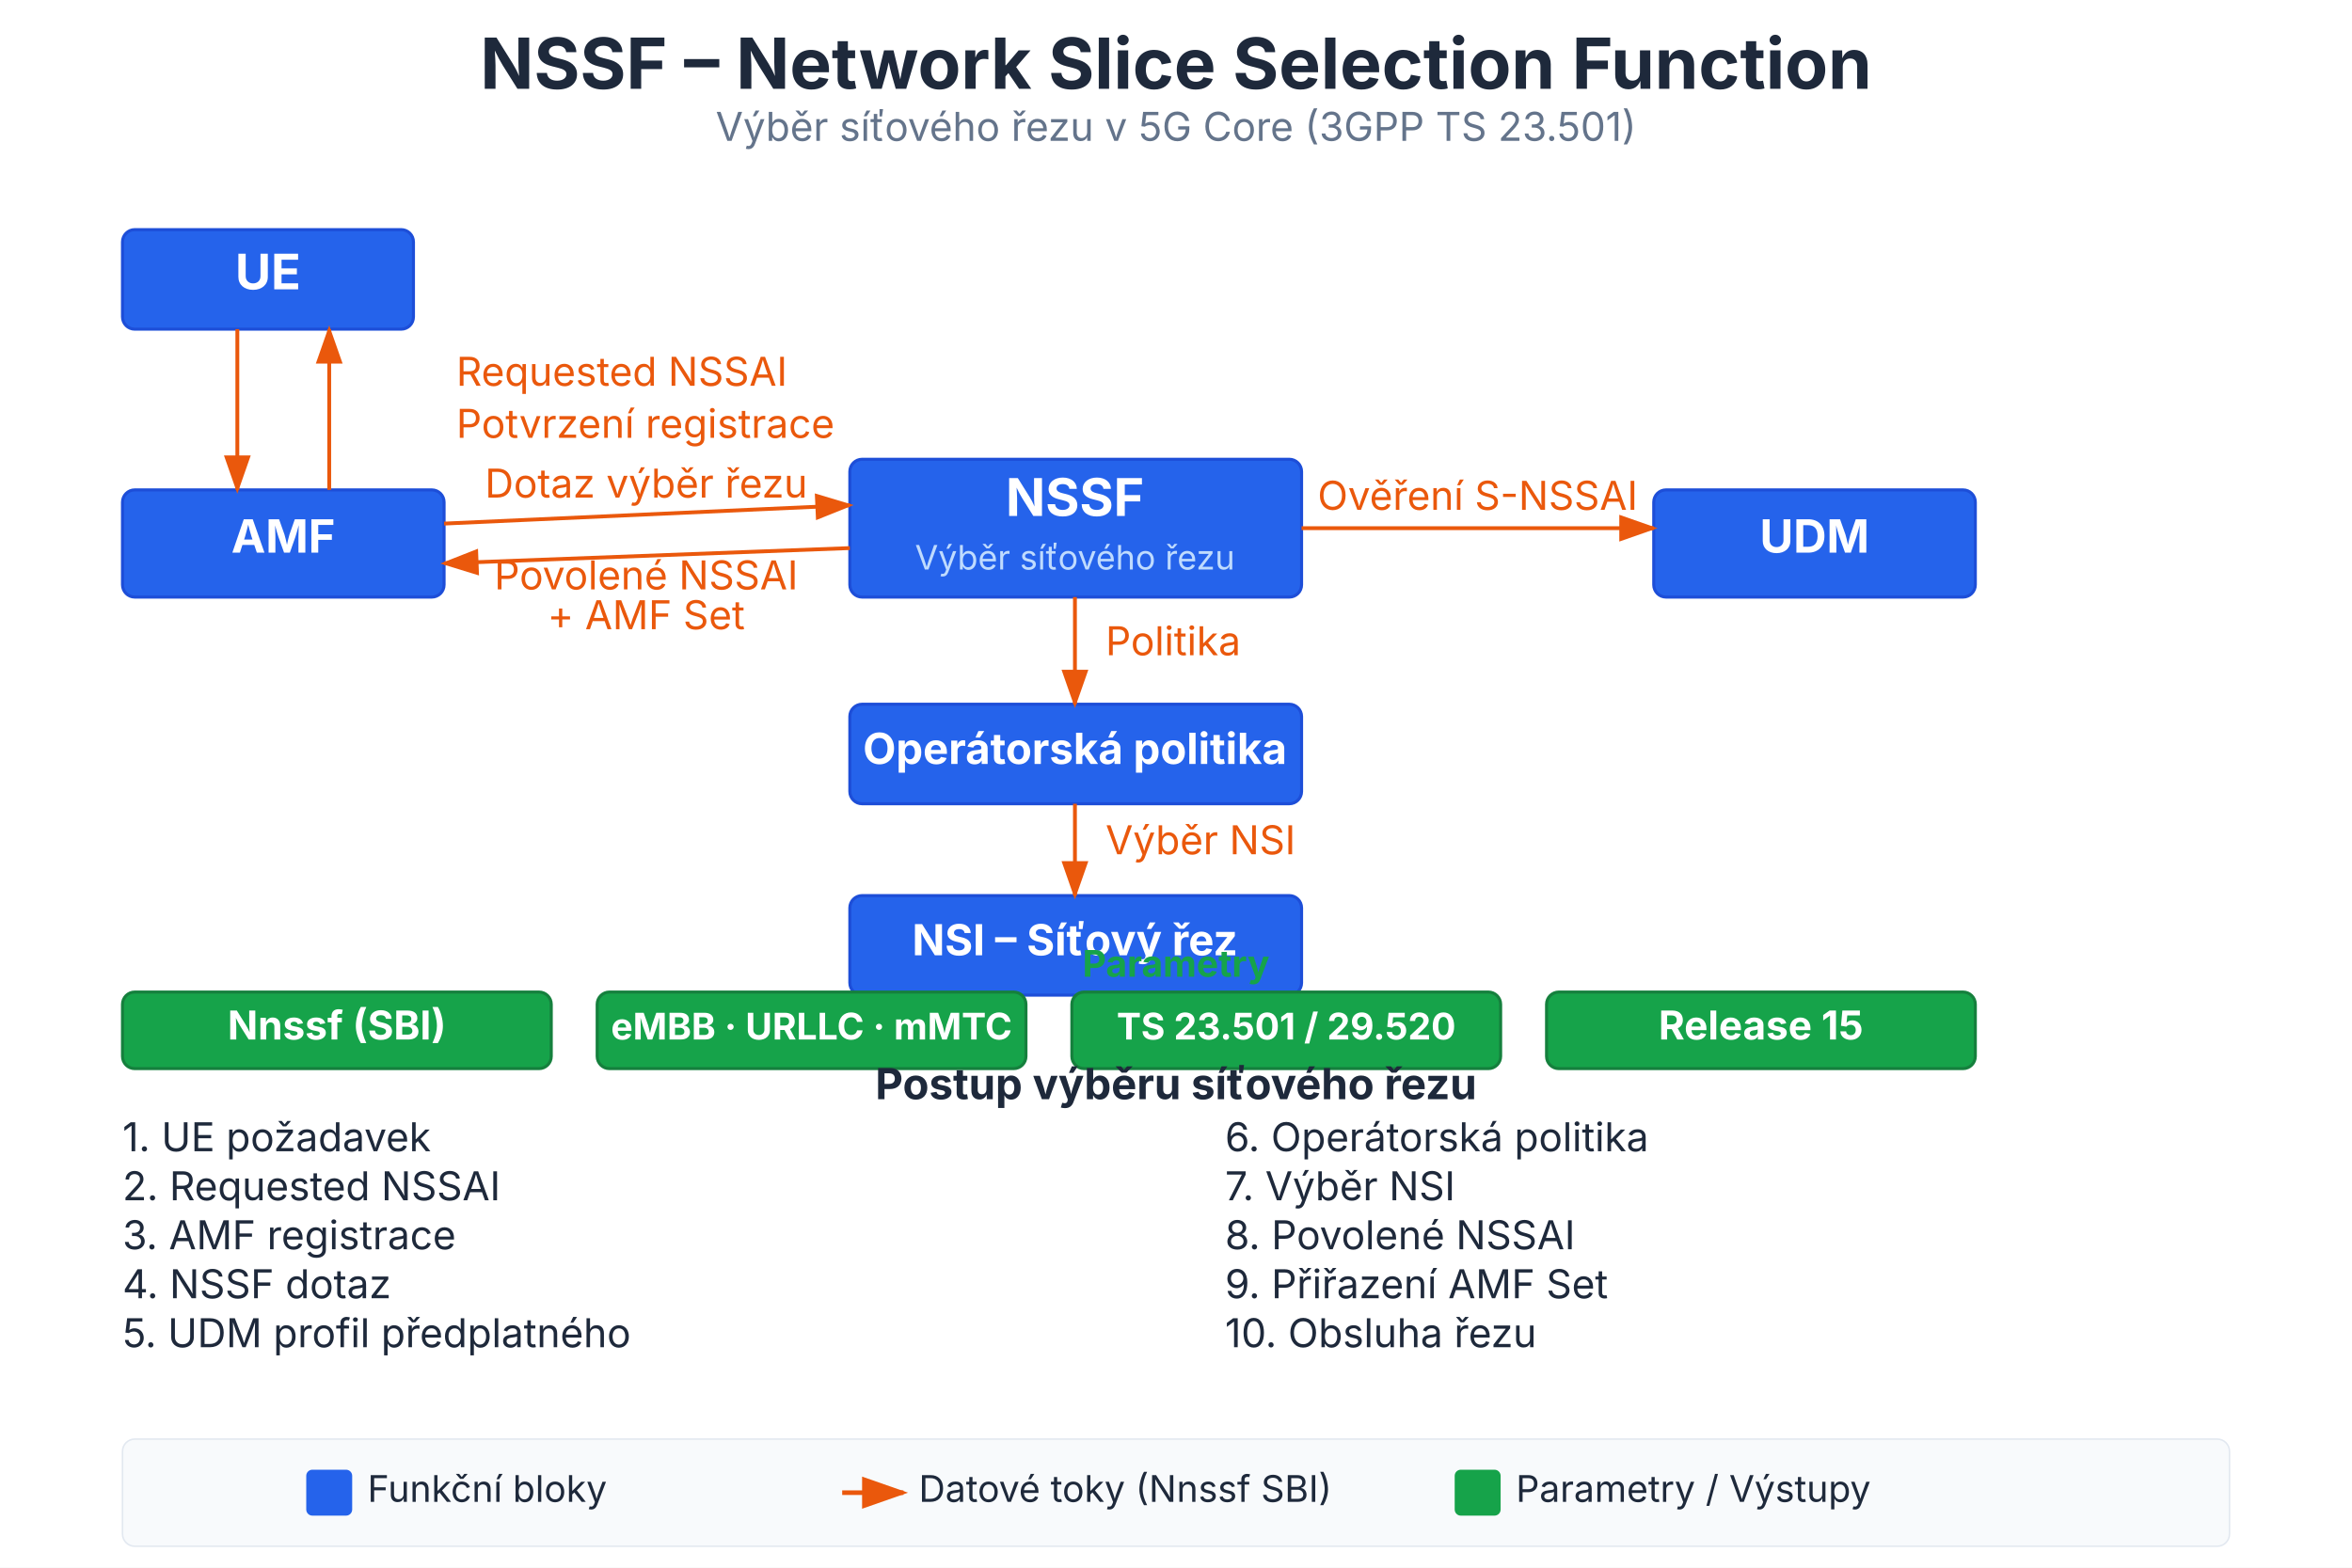
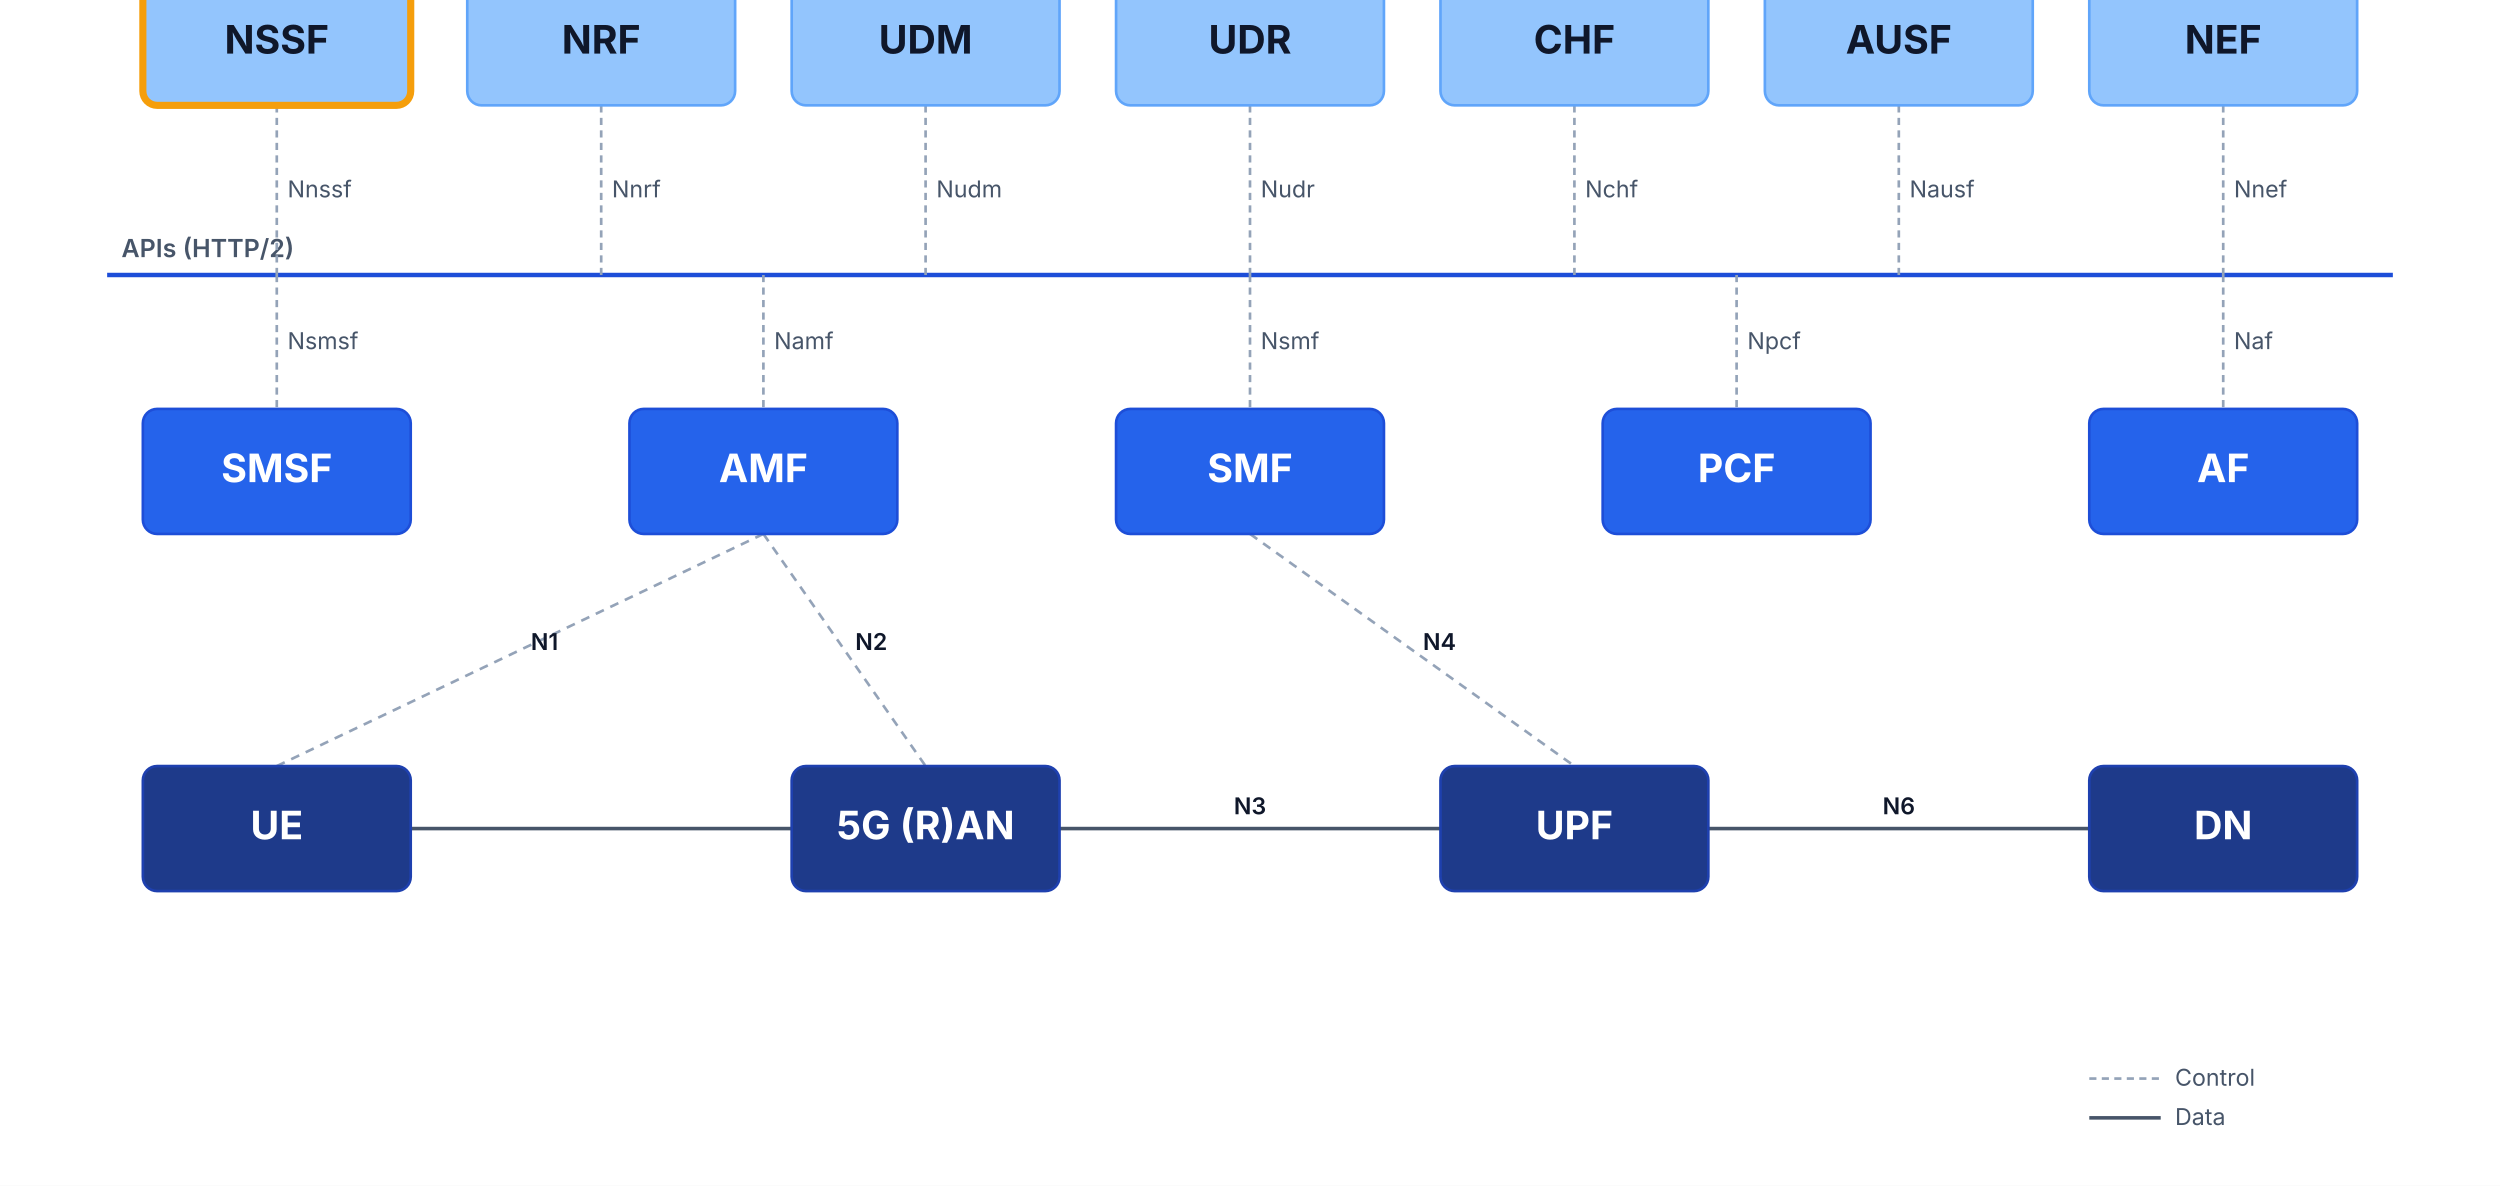
- <svg xmlns="http://www.w3.org/2000/svg" viewBox="0 0 1536 1024" font-family="Inter, Arial, sans-serif">
-   <rect width="1536" height="1024" fill="white" />
+ <svg xmlns="http://www.w3.org/2000/svg" width="100%" viewBox="0 0 1400 664" preserveAspectRatio="xMidYMid meet" role="img" aria-label="5G System — architektura">
  <defs>
-     <marker id="arrow" markerWidth="10" markerHeight="7" refX="9" refY="3.5" orient="auto">
-       <polygon points="0 0, 10 3.5, 0 7" fill="#EA580C" />
+     <marker id="net-arrow" markerWidth="10" markerHeight="10" refX="8" refY="5" orient="auto" markerUnits="strokeWidth">
+       <path d="M1,1 L9,5 L1,9 Z" fill="#475569" />
    </marker>
  </defs>
-   <text x="768" y="58" text-anchor="middle" font-size="46" font-weight="bold" fill="#1e293b">NSSF – Network Slice Selection Function</text>
-   <text x="768" y="92" text-anchor="middle" font-size="26" fill="#64748b">Výběr síťového řezu v 5G Core (3GPP TS 23.501)</text>
-   <rect x="80" y="150" width="190" height="65" rx="8" fill="#2563EB" stroke="#1d4ed8" stroke-width="2" />
-   <text x="175" y="189" text-anchor="middle" font-size="32" font-weight="bold" fill="white">UE</text>
-   <rect x="80" y="320" width="210" height="70" rx="8" fill="#2563EB" stroke="#1d4ed8" stroke-width="2" />
-   <text x="185" y="361" text-anchor="middle" font-size="30" font-weight="bold" fill="white">AMF</text>
-   <rect x="555" y="300" width="295" height="90" rx="8" fill="#2563EB" stroke="#1d4ed8" stroke-width="2" />
-   <text x="702" y="337" text-anchor="middle" font-size="34" font-weight="bold" fill="white">NSSF</text>
-   <text x="702" y="372" text-anchor="middle" font-size="22" fill="#bfdbfe">Výběr síťového řezu</text>
-   <rect x="1080" y="320" width="210" height="70" rx="8" fill="#2563EB" stroke="#1d4ed8" stroke-width="2" />
-   <text x="1185" y="361" text-anchor="middle" font-size="30" font-weight="bold" fill="white">UDM</text>
-   <rect x="555" y="460" width="295" height="65" rx="8" fill="#2563EB" stroke="#1d4ed8" stroke-width="2" />
-   <text x="702" y="499" text-anchor="middle" font-size="28" font-weight="bold" fill="white">Operátorská politika</text>
-   <rect x="555" y="585" width="295" height="65" rx="8" fill="#2563EB" stroke="#1d4ed8" stroke-width="2" />
-   <text x="702" y="624" text-anchor="middle" font-size="28" font-weight="bold" fill="white">NSI – Síťový řez</text>
-   <text x="768" y="638" text-anchor="middle" font-size="24" fill="#16A34A" font-weight="bold">Parametry</text>
-   <rect x="80" y="648" width="280" height="50" rx="8" fill="#16A34A" stroke="#15803d" stroke-width="2" />
-   <text x="220" y="679" text-anchor="middle" font-size="26" font-weight="bold" fill="white">Nnssf (SBI)</text>
-   <rect x="390" y="648" width="280" height="50" rx="8" fill="#16A34A" stroke="#15803d" stroke-width="2" />
-   <text x="530" y="679" text-anchor="middle" font-size="24" font-weight="bold" fill="white">eMBB · URLLC · mMTC</text>
-   <rect x="700" y="648" width="280" height="50" rx="8" fill="#16A34A" stroke="#15803d" stroke-width="2" />
-   <text x="840" y="679" text-anchor="middle" font-size="24" font-weight="bold" fill="white">TS 23.501 / 29.520</text>
-   <rect x="1010" y="648" width="280" height="50" rx="8" fill="#16A34A" stroke="#15803d" stroke-width="2" />
-   <text x="1150" y="679" text-anchor="middle" font-size="26" font-weight="bold" fill="white">Release 15</text>
-   <line x1="155" y1="215" x2="155" y2="320" stroke="#EA580C" stroke-width="2.5" marker-end="url(#arrow)" />
-   <line x1="215" y1="320" x2="215" y2="215" stroke="#EA580C" stroke-width="2.5" marker-end="url(#arrow)" />
-   <text x="298" y="252" text-anchor="start" font-size="26" fill="#EA580C">Requested NSSAI</text>
-   <text x="298" y="286" text-anchor="start" font-size="26" fill="#EA580C">Potvrzení registrace</text>
-   <line x1="290" y1="342" x2="555" y2="330" stroke="#EA580C" stroke-width="2.5" marker-end="url(#arrow)" />
-   <text x="422" y="325" text-anchor="middle" font-size="26" fill="#EA580C">Dotaz výběr řezu</text>
-   <line x1="555" y1="358" x2="290" y2="368" stroke="#EA580C" stroke-width="2.5" marker-end="url(#arrow)" />
-   <text x="422" y="385" text-anchor="middle" font-size="26" fill="#EA580C">Povolené NSSAI</text>
-   <text x="422" y="411" text-anchor="middle" font-size="26" fill="#EA580C">+ AMF Set</text>
-   <line x1="850" y1="345" x2="1080" y2="345" stroke="#EA580C" stroke-width="2.5" marker-end="url(#arrow)" />
-   <text x="965" y="333" text-anchor="middle" font-size="26" fill="#EA580C">Ověření S-NSSAI</text>
-   <line x1="702" y1="390" x2="702" y2="460" stroke="#EA580C" stroke-width="2.5" marker-end="url(#arrow)" />
-   <text x="722" y="428" text-anchor="start" font-size="26" fill="#EA580C">Politika</text>
-   <line x1="702" y1="525" x2="702" y2="585" stroke="#EA580C" stroke-width="2.5" marker-end="url(#arrow)" />
-   <text x="722" y="558" text-anchor="start" font-size="26" fill="#EA580C">Výběr NSI</text>
-   <text x="768" y="718" text-anchor="middle" font-size="28" font-weight="bold" fill="#1e293b">Postup výběru síťového řezu</text>
-   <text x="80" y="752" font-size="26" fill="#1e293b">1. UE požadavek</text>
-   <text x="80" y="784" font-size="26" fill="#1e293b">2. Requested NSSAI</text>
-   <text x="80" y="816" font-size="26" fill="#1e293b">3. AMF registrace</text>
-   <text x="80" y="848" font-size="26" fill="#1e293b">4. NSSF dotaz</text>
-   <text x="80" y="880" font-size="26" fill="#1e293b">5. UDM profil předplatného</text>
-   <text x="800" y="752" font-size="26" fill="#1e293b">6. Operátorská politika</text>
-   <text x="800" y="784" font-size="26" fill="#1e293b">7. Výběr NSI</text>
-   <text x="800" y="816" font-size="26" fill="#1e293b">8. Povolené NSSAI</text>
-   <text x="800" y="848" font-size="26" fill="#1e293b">9. Přiřazení AMF Set</text>
-   <text x="800" y="880" font-size="26" fill="#1e293b">10. Obsluha řezu</text>
-   <rect x="80" y="940" width="1376" height="70" rx="8" fill="#f8fafc" stroke="#e2e8f0" stroke-width="1" />
-   <rect x="200" y="960" width="30" height="30" rx="4" fill="#2563EB" />
-   <text x="240" y="981" font-size="24" fill="#1e293b">Funkční bloky</text>
-   <line x1="550" y1="975" x2="590" y2="975" stroke="#EA580C" stroke-width="3" marker-end="url(#arrow)" />
-   <text x="600" y="981" font-size="24" fill="#1e293b">Datové toky (Nnssf SBI)</text>
-   <rect x="950" y="960" width="30" height="30" rx="4" fill="#16A34A" />
-   <text x="990" y="981" font-size="24" fill="#1e293b">Parametry / Výstupy</text>
+   <rect width="1400" height="664" fill="#FFFFFF" />
+   <g transform="translate(0, -96)">
+     <g id="sba-bus">
+       <line x1="60" y1="250" x2="1340" y2="250" stroke="#1D4ED8" stroke-width="2.5" />
+       <text x="68" y="240" font-family="Inter, Arial, sans-serif" font-size="14" font-weight="600" fill="#475569">APIs (HTTP/2)</text>
+       <line x1="155" y1="155" x2="155" y2="250" stroke="#94A3B8" stroke-width="1.5" stroke-dasharray="4 3" />
+       <text x="161" y="206.5" font-family="Inter, Arial, sans-serif" font-size="13" fill="#475569">Nnssf</text>
+       <line x1="336.667" y1="155" x2="336.667" y2="250" stroke="#94A3B8" stroke-width="1.5" stroke-dasharray="4 3" />
+       <text x="342.667" y="206.5" font-family="Inter, Arial, sans-serif" font-size="13" fill="#475569">Nnrf</text>
+       <line x1="518.333" y1="155" x2="518.333" y2="250" stroke="#94A3B8" stroke-width="1.5" stroke-dasharray="4 3" />
+       <text x="524.333" y="206.5" font-family="Inter, Arial, sans-serif" font-size="13" fill="#475569">Nudm</text>
+       <line x1="700" y1="155" x2="700" y2="250" stroke="#94A3B8" stroke-width="1.5" stroke-dasharray="4 3" />
+       <text x="706" y="206.5" font-family="Inter, Arial, sans-serif" font-size="13" fill="#475569">Nudr</text>
+       <line x1="881.667" y1="155" x2="881.667" y2="250" stroke="#94A3B8" stroke-width="1.5" stroke-dasharray="4 3" />
+       <text x="887.667" y="206.5" font-family="Inter, Arial, sans-serif" font-size="13" fill="#475569">Nchf</text>
+       <line x1="1063.333" y1="155" x2="1063.333" y2="250" stroke="#94A3B8" stroke-width="1.5" stroke-dasharray="4 3" />
+       <text x="1069.333" y="206.5" font-family="Inter, Arial, sans-serif" font-size="13" fill="#475569">Nausf</text>
+       <line x1="1245" y1="155" x2="1245" y2="250" stroke="#94A3B8" stroke-width="1.5" stroke-dasharray="4 3" />
+       <text x="1251" y="206.5" font-family="Inter, Arial, sans-serif" font-size="13" fill="#475569">Nnef</text>
+       <line x1="155" y1="250" x2="155" y2="325" stroke="#94A3B8" stroke-width="1.5" stroke-dasharray="4 3" />
+       <text x="161" y="291.5" font-family="Inter, Arial, sans-serif" font-size="13" fill="#475569">Nsmsf</text>
+       <line x1="427.5" y1="250" x2="427.5" y2="325" stroke="#94A3B8" stroke-width="1.5" stroke-dasharray="4 3" />
+       <text x="433.5" y="291.5" font-family="Inter, Arial, sans-serif" font-size="13" fill="#475569">Namf</text>
+       <line x1="700" y1="250" x2="700" y2="325" stroke="#94A3B8" stroke-width="1.5" stroke-dasharray="4 3" />
+       <text x="706" y="291.5" font-family="Inter, Arial, sans-serif" font-size="13" fill="#475569">Nsmf</text>
+       <line x1="972.5" y1="250" x2="972.5" y2="325" stroke="#94A3B8" stroke-width="1.5" stroke-dasharray="4 3" />
+       <text x="978.5" y="291.5" font-family="Inter, Arial, sans-serif" font-size="13" fill="#475569">Npcf</text>
+       <line x1="1245" y1="250" x2="1245" y2="325" stroke="#94A3B8" stroke-width="1.5" stroke-dasharray="4 3" />
+       <text x="1251" y="291.5" font-family="Inter, Arial, sans-serif" font-size="13" fill="#475569">Naf</text>
+     </g>
+     <g id="data-path">
+       <line x1="230" y1="560" x2="443.333" y2="560" stroke="#475569" stroke-width="2" />
+       <line x1="593.333" y1="560" x2="806.667" y2="560" stroke="#475569" stroke-width="2" />
+       <text x="700" y="552" text-anchor="middle" font-family="Inter, Arial, sans-serif" font-size="13" font-weight="600" fill="#0F172A">N3</text>
+       <line x1="956.667" y1="560" x2="1170" y2="560" stroke="#475569" stroke-width="2" />
+       <text x="1063.333" y="552" text-anchor="middle" font-family="Inter, Arial, sans-serif" font-size="13" font-weight="600" fill="#0F172A">N6</text>
+     </g>
+     <g id="control-to-data">
+       <line x1="427.5" y1="395" x2="155" y2="525" stroke="#94A3B8" stroke-width="1.5" stroke-dasharray="5 4" />
+       <text x="297.25" y="460" font-family="Inter, Arial, sans-serif" font-size="13" font-weight="600" fill="#0F172A">N1</text>
+       <line x1="427.5" y1="395" x2="518.333" y2="525" stroke="#94A3B8" stroke-width="1.5" stroke-dasharray="5 4" />
+       <text x="478.917" y="460" font-family="Inter, Arial, sans-serif" font-size="13" font-weight="600" fill="#0F172A">N2</text>
+       <line x1="700" y1="395" x2="881.667" y2="525" stroke="#94A3B8" stroke-width="1.5" stroke-dasharray="5 4" />
+       <text x="796.833" y="460" font-family="Inter, Arial, sans-serif" font-size="13" font-weight="600" fill="#0F172A">N4</text>
+     </g>
+     <g id="nodes">
+       <g id="nf-nssf">
+         <rect x="80" y="85" width="150" height="70" rx="8" fill="#93C5FD" stroke="#F59E0B" stroke-width="4" />
+         <text x="155" y="126" text-anchor="middle" font-family="Inter, Arial, sans-serif" font-size="22" font-weight="700" fill="#0F172A">NSSF</text>
+       </g>
+       <g id="nf-nrf">
+         <rect x="261.667" y="85" width="150" height="70" rx="8" fill="#93C5FD" stroke="#60A5FA" stroke-width="1.5" />
+         <text x="336.667" y="126" text-anchor="middle" font-family="Inter, Arial, sans-serif" font-size="22" font-weight="700" fill="#0F172A">NRF</text>
+       </g>
+       <g id="nf-udm">
+         <rect x="443.333" y="85" width="150" height="70" rx="8" fill="#93C5FD" stroke="#60A5FA" stroke-width="1.5" />
+         <text x="518.333" y="126" text-anchor="middle" font-family="Inter, Arial, sans-serif" font-size="22" font-weight="700" fill="#0F172A">UDM</text>
+       </g>
+       <g id="nf-udr">
+         <rect x="625" y="85" width="150" height="70" rx="8" fill="#93C5FD" stroke="#60A5FA" stroke-width="1.5" />
+         <text x="700" y="126" text-anchor="middle" font-family="Inter, Arial, sans-serif" font-size="22" font-weight="700" fill="#0F172A">UDR</text>
+       </g>
+       <g id="nf-chf">
+         <rect x="806.667" y="85" width="150" height="70" rx="8" fill="#93C5FD" stroke="#60A5FA" stroke-width="1.5" />
+         <text x="881.667" y="126" text-anchor="middle" font-family="Inter, Arial, sans-serif" font-size="22" font-weight="700" fill="#0F172A">CHF</text>
+       </g>
+       <g id="nf-ausf">
+         <rect x="988.333" y="85" width="150" height="70" rx="8" fill="#93C5FD" stroke="#60A5FA" stroke-width="1.5" />
+         <text x="1063.333" y="126" text-anchor="middle" font-family="Inter, Arial, sans-serif" font-size="22" font-weight="700" fill="#0F172A">AUSF</text>
+       </g>
+       <g id="nf-nef">
+         <rect x="1170" y="85" width="150" height="70" rx="8" fill="#93C5FD" stroke="#60A5FA" stroke-width="1.5" />
+         <text x="1245" y="126" text-anchor="middle" font-family="Inter, Arial, sans-serif" font-size="22" font-weight="700" fill="#0F172A">NEF</text>
+       </g>
+       <g id="nf-smsf">
+         <rect x="80" y="325" width="150" height="70" rx="8" fill="#2563EB" stroke="#1D4ED8" stroke-width="1.5" />
+         <text x="155" y="366" text-anchor="middle" font-family="Inter, Arial, sans-serif" font-size="22" font-weight="700" fill="#FFFFFF">SMSF</text>
+       </g>
+       <g id="nf-amf">
+         <rect x="352.5" y="325" width="150" height="70" rx="8" fill="#2563EB" stroke="#1D4ED8" stroke-width="1.5" />
+         <text x="427.5" y="366" text-anchor="middle" font-family="Inter, Arial, sans-serif" font-size="22" font-weight="700" fill="#FFFFFF">AMF</text>
+       </g>
+       <g id="nf-smf">
+         <rect x="625" y="325" width="150" height="70" rx="8" fill="#2563EB" stroke="#1D4ED8" stroke-width="1.5" />
+         <text x="700" y="366" text-anchor="middle" font-family="Inter, Arial, sans-serif" font-size="22" font-weight="700" fill="#FFFFFF">SMF</text>
+       </g>
+       <g id="nf-pcf">
+         <rect x="897.5" y="325" width="150" height="70" rx="8" fill="#2563EB" stroke="#1D4ED8" stroke-width="1.5" />
+         <text x="972.5" y="366" text-anchor="middle" font-family="Inter, Arial, sans-serif" font-size="22" font-weight="700" fill="#FFFFFF">PCF</text>
+       </g>
+       <g id="nf-af">
+         <rect x="1170" y="325" width="150" height="70" rx="8" fill="#2563EB" stroke="#1D4ED8" stroke-width="1.5" />
+         <text x="1245" y="366" text-anchor="middle" font-family="Inter, Arial, sans-serif" font-size="22" font-weight="700" fill="#FFFFFF">AF</text>
+       </g>
+       <g id="nf-ue">
+         <rect x="80" y="525" width="150" height="70" rx="8" fill="#1E3A8A" stroke="#1E40AF" stroke-width="1.5" />
+         <text x="155" y="566" text-anchor="middle" font-family="Inter, Arial, sans-serif" font-size="22" font-weight="700" fill="#FFFFFF">UE</text>
+       </g>
+       <g id="nf-ran">
+         <rect x="443.333" y="525" width="150" height="70" rx="8" fill="#1E3A8A" stroke="#1E40AF" stroke-width="1.5" />
+         <text x="518.333" y="566" text-anchor="middle" font-family="Inter, Arial, sans-serif" font-size="22" font-weight="700" fill="#FFFFFF">5G (R)AN</text>
+       </g>
+       <g id="nf-upf">
+         <rect x="806.667" y="525" width="150" height="70" rx="8" fill="#1E3A8A" stroke="#1E40AF" stroke-width="1.5" />
+         <text x="881.667" y="566" text-anchor="middle" font-family="Inter, Arial, sans-serif" font-size="22" font-weight="700" fill="#FFFFFF">UPF</text>
+       </g>
+       <g id="nf-dn">
+         <rect x="1170" y="525" width="150" height="70" rx="8" fill="#1E3A8A" stroke="#1E40AF" stroke-width="1.5" />
+         <text x="1245" y="566" text-anchor="middle" font-family="Inter, Arial, sans-serif" font-size="22" font-weight="700" fill="#FFFFFF">DN</text>
+       </g>
+     </g>
+     <g id="legend">
+       <line x1="1170" y1="700" x2="1210" y2="700" stroke="#94A3B8" stroke-width="1.5" stroke-dasharray="4 3" />
+       <text x="1218" y="704" font-family="Inter, Arial, sans-serif" font-size="13" fill="#475569">Control</text>
+       <line x1="1170" y1="722" x2="1210" y2="722" stroke="#475569" stroke-width="2" />
+       <text x="1218" y="726" font-family="Inter, Arial, sans-serif" font-size="13" fill="#475569">Data</text>
+     </g>
+   </g>
</svg>
